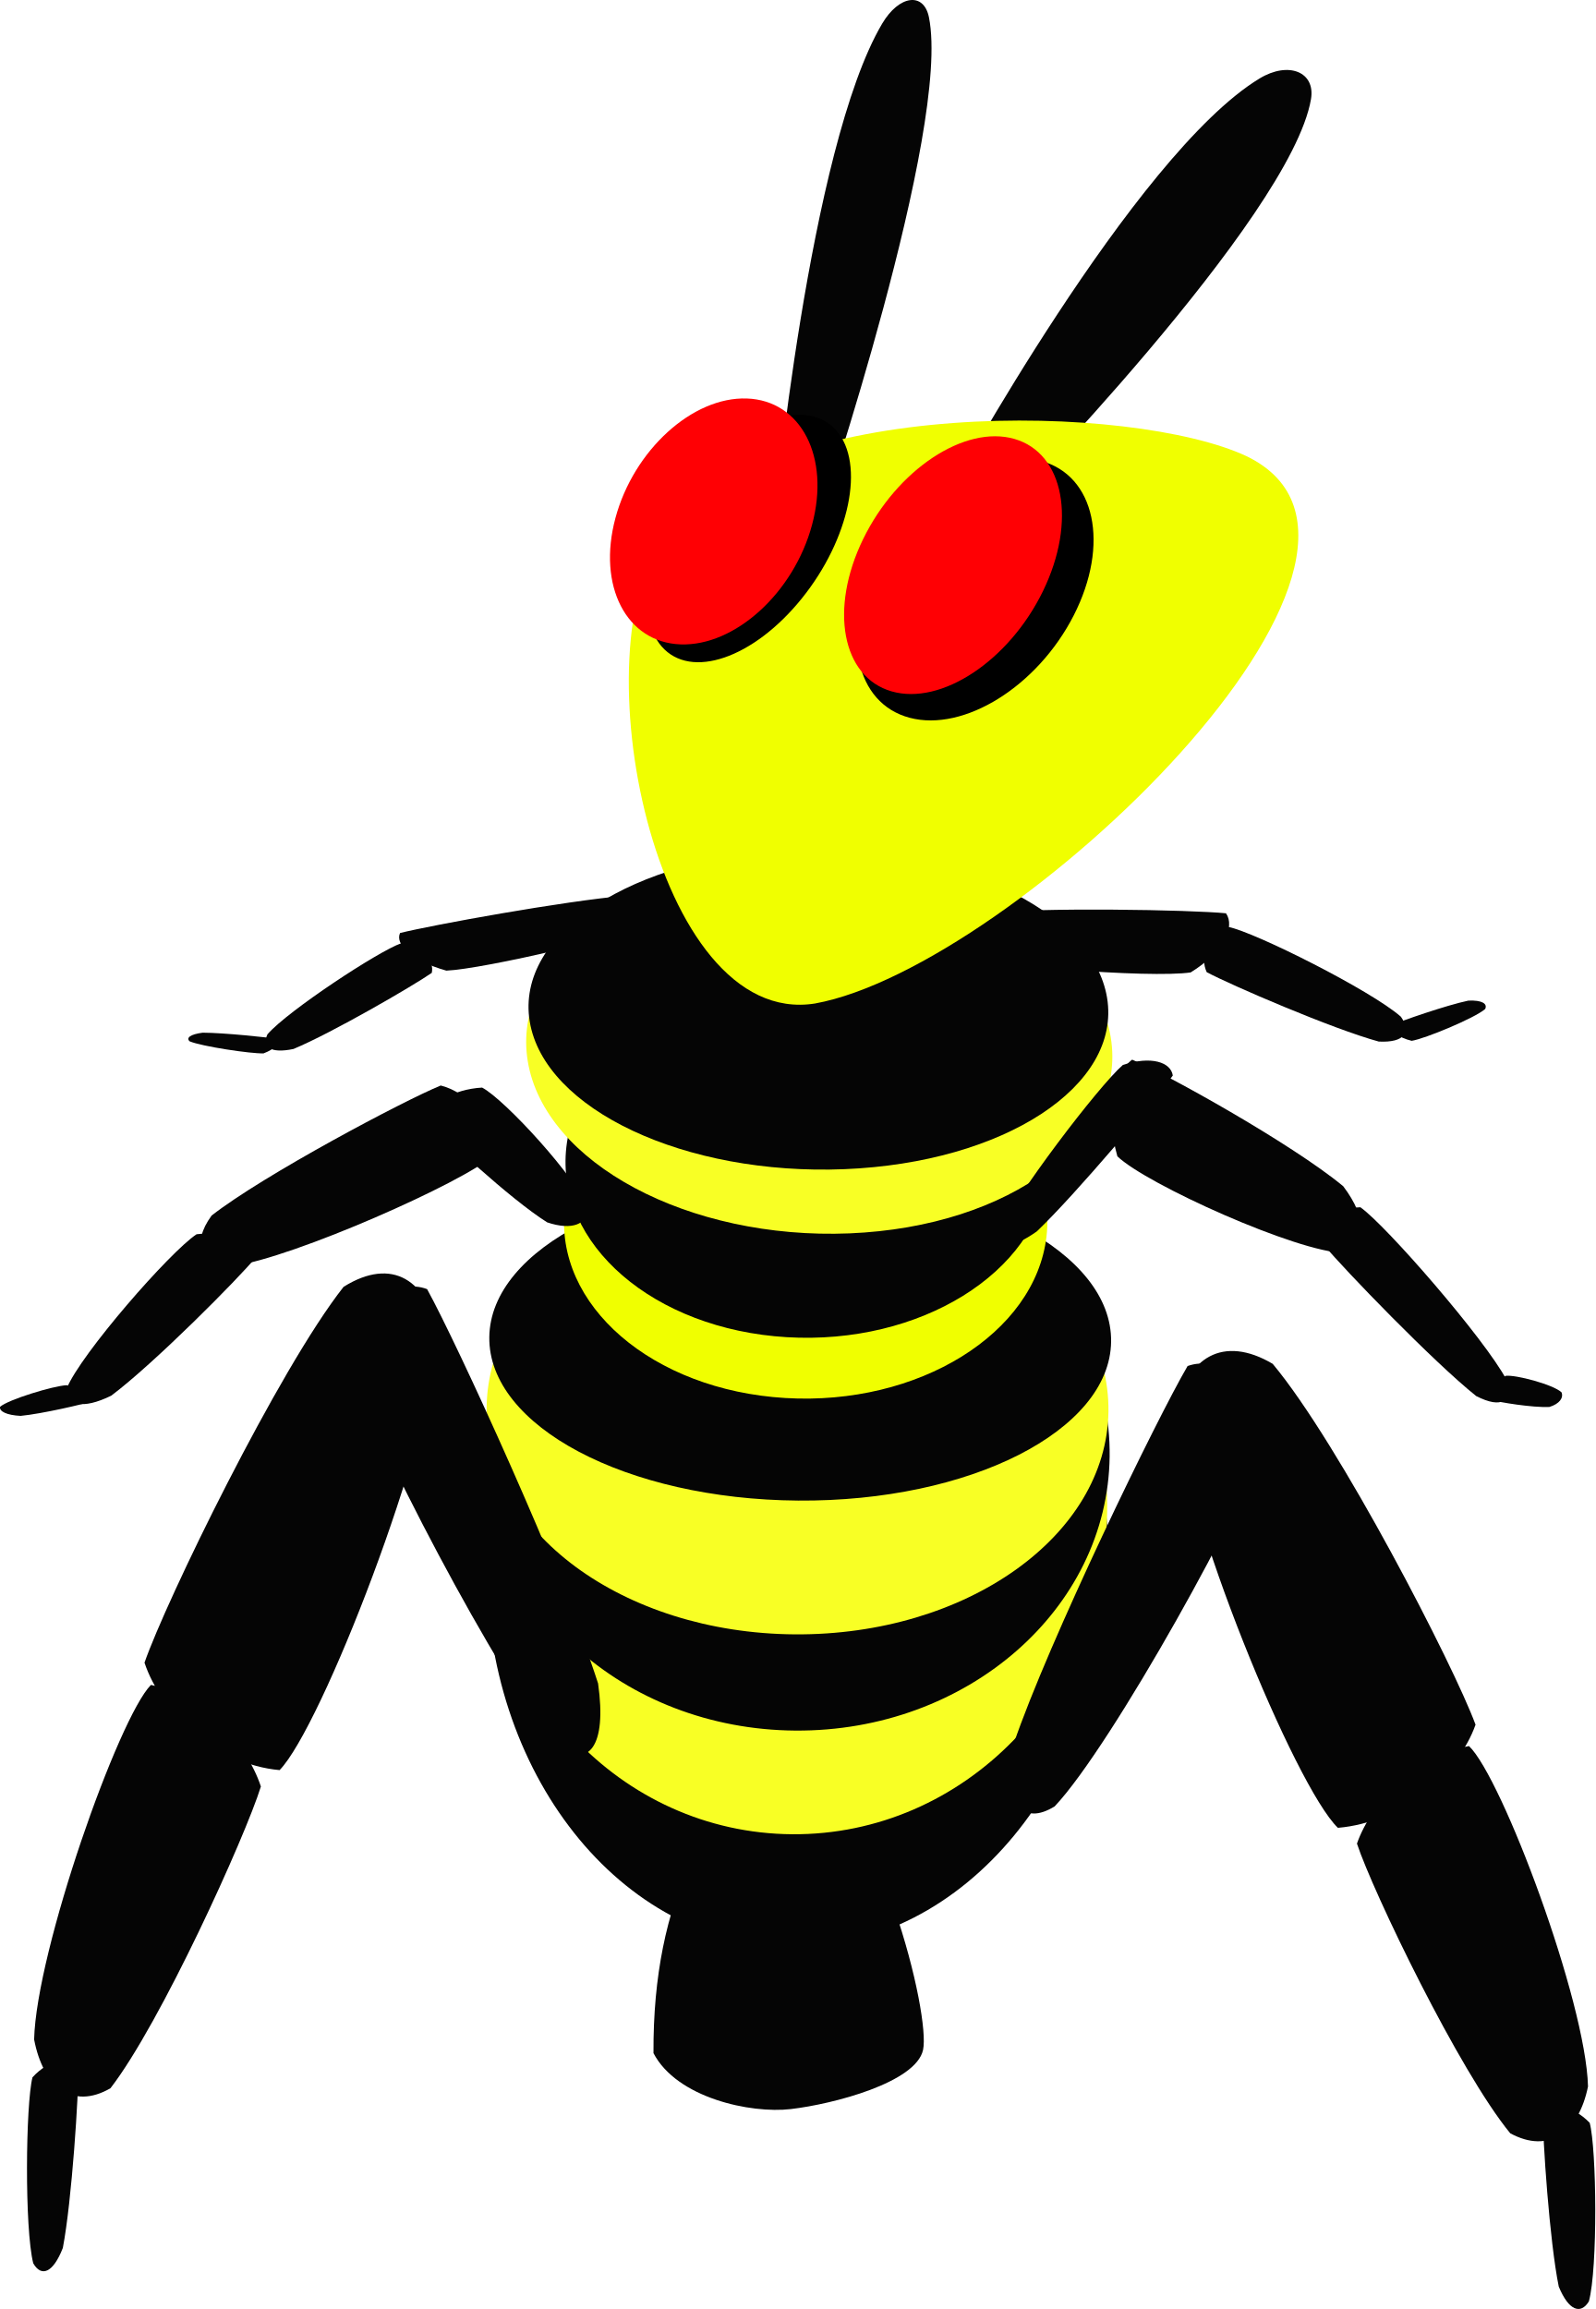
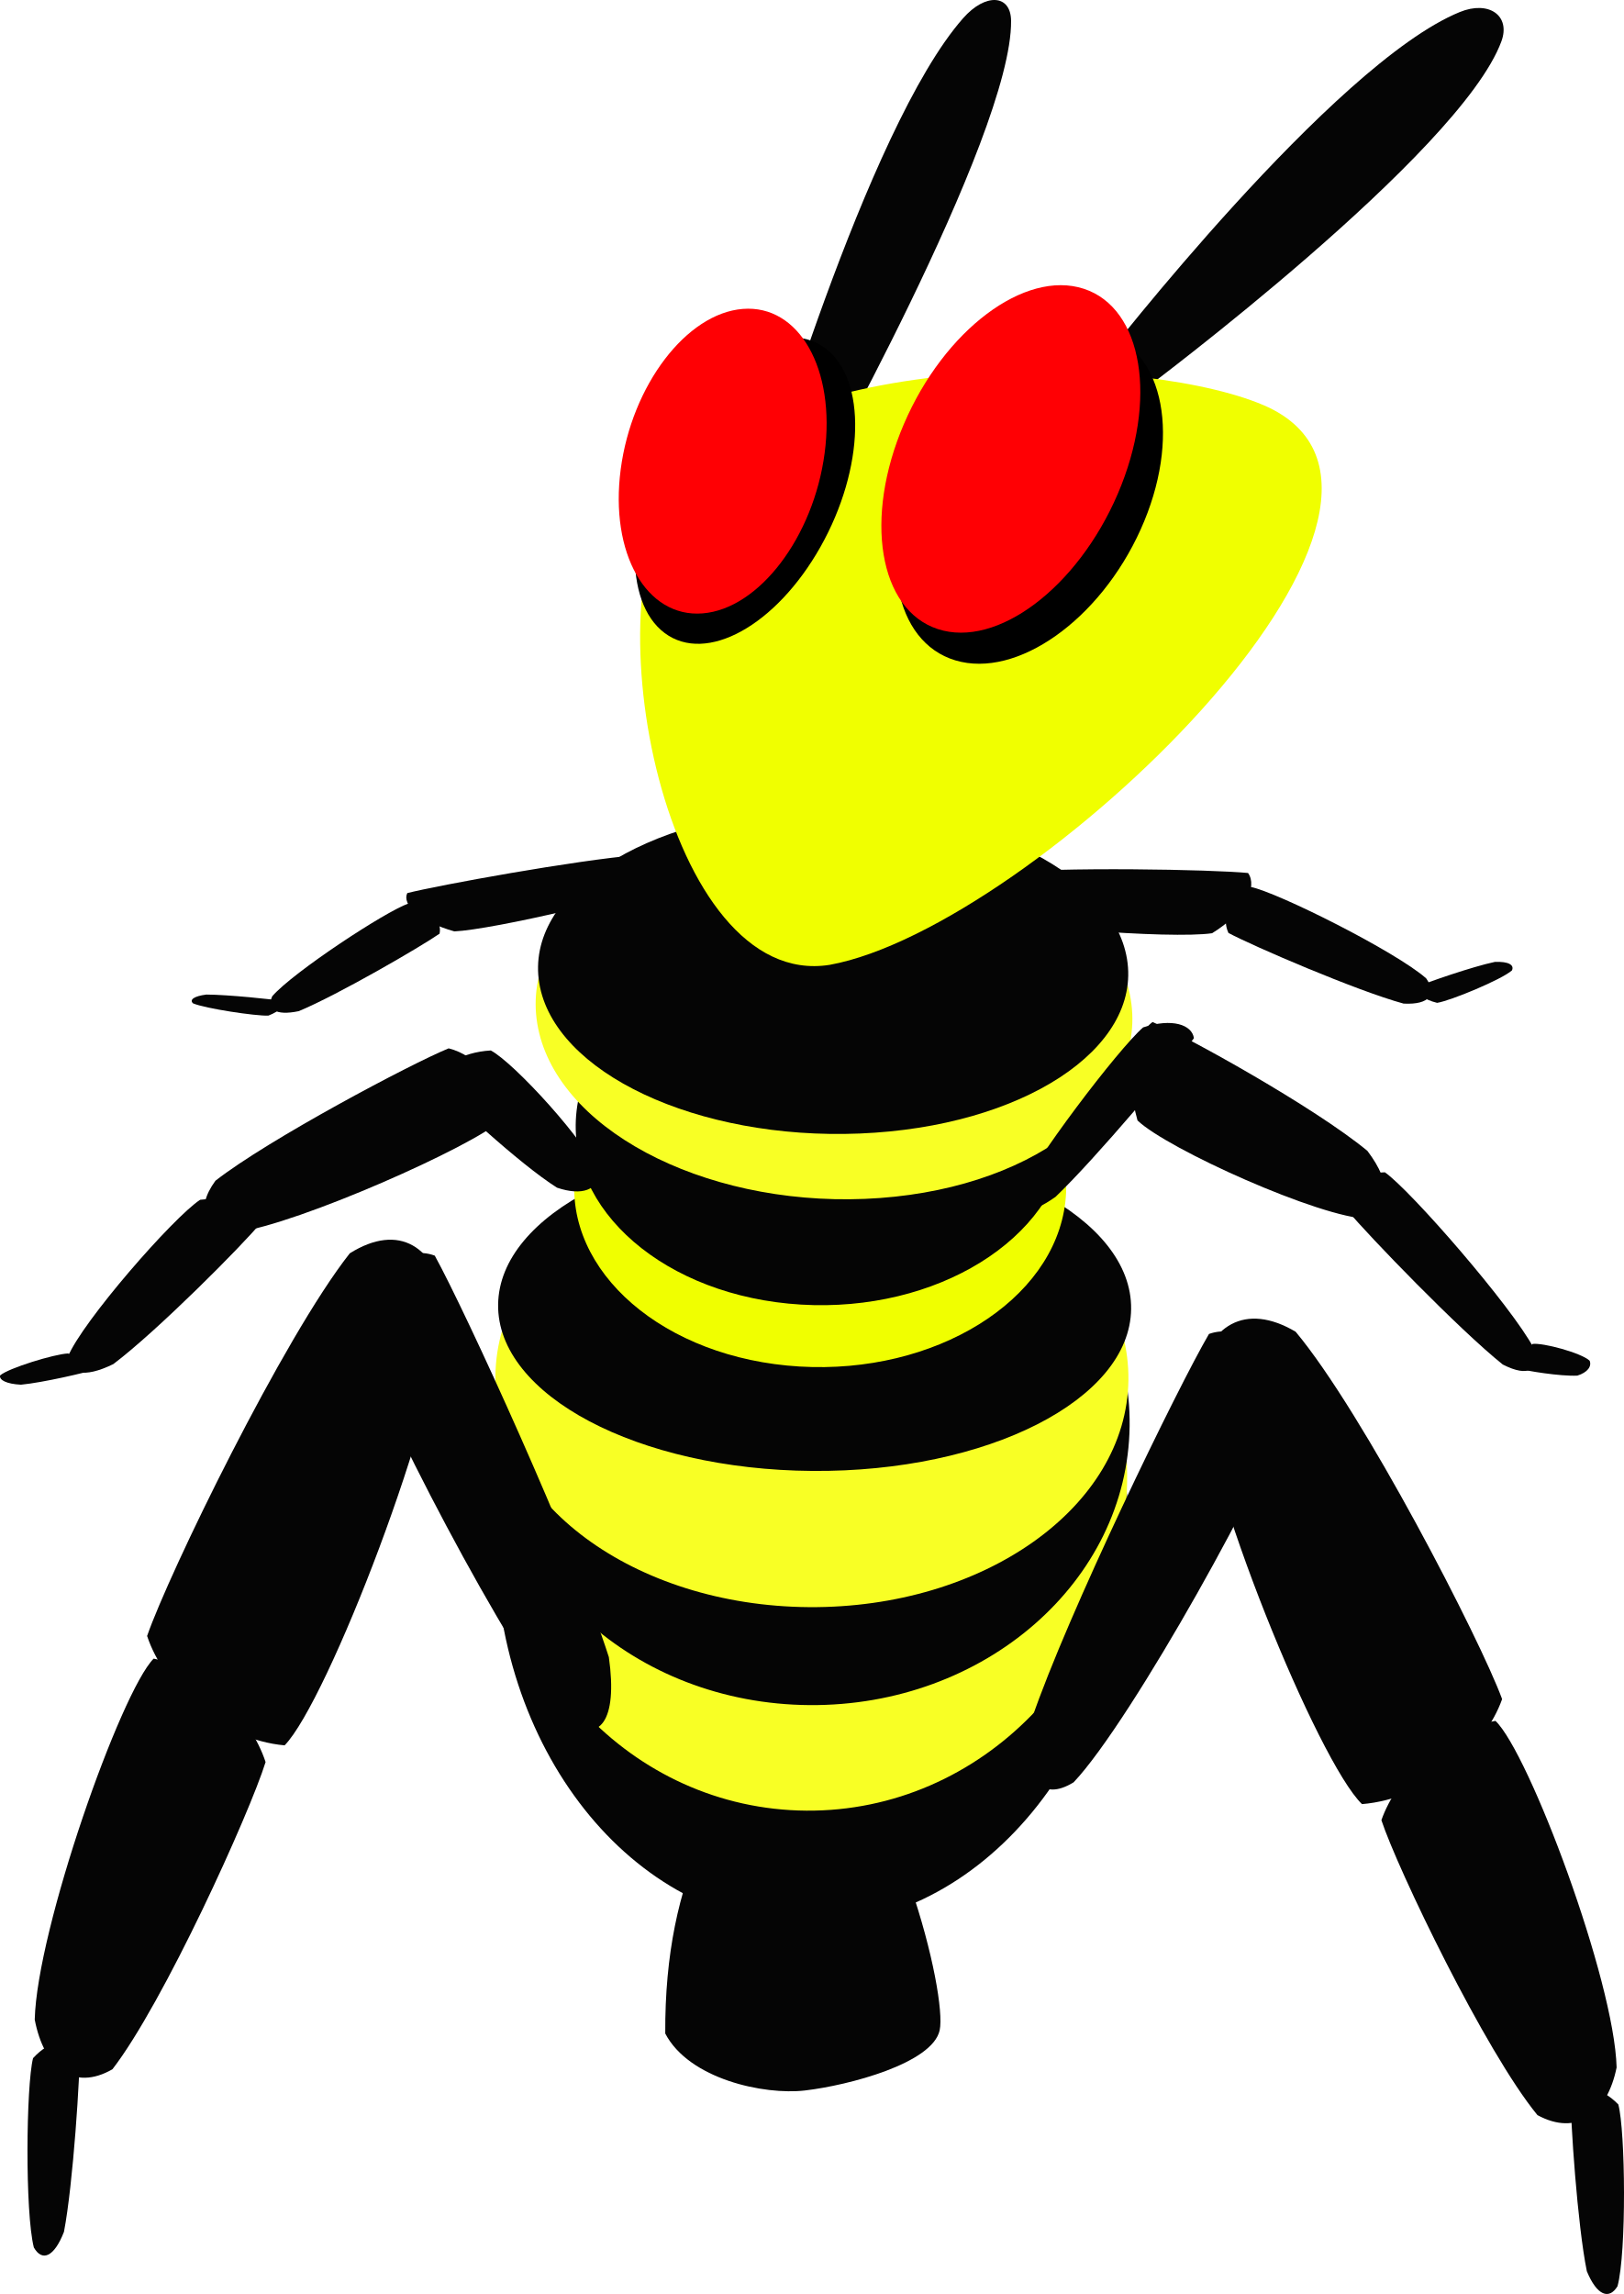
- <svg xmlns="http://www.w3.org/2000/svg" width="408.009" height="590.573" viewBox="0 0 107.952 156.256" version="1.1" id="svg5">
+ <svg xmlns="http://www.w3.org/2000/svg" width="408.009" height="576.295" viewBox="0 0 107.952 152.478" version="1.1" id="svg5">
  <defs id="defs2" />
-   <g id="layer1" transform="translate(-24.77329,-41.63385)">
+   <g id="layer1" transform="translate(-24.77329,-45.41139)">
    <g id="g18128" transform="matrix(0.707974,-1.932761,2.259276,0.3619321,-293.9762,235.147)">
      <path id="path18105" style="fill:#050505;stroke-width:0.068;stroke-linejoin:bevel" d="m 90.073,143.472 c -0.117,0.457 0.143,0.643 0.743,0.364 0.969,-0.724 2.982,-2.711 3.432,-3.235 0.031,-0.413 -0.314,-0.819 -0.916,-0.836 -0.582,0.378 -2.792,2.82 -3.259,3.706 z" />
      <path id="path18000" style="fill:#050505;stroke-width:0.108;stroke-linejoin:bevel" d="m 93.069,140.077 c 0.317,-0.551 0.871,-0.396 1.408,0.593 0.578,1.84 1.271,6.089 1.342,7.11 -0.391,0.406 -1.293,0.341 -2.143,-0.386 -0.406,-1.054 -0.894,-5.952 -0.608,-7.316 z" />
      <path id="path18120" style="fill:#050505;stroke-width:0.085;stroke-linejoin:bevel" d="m 93.328,153.798 c -0.451,0.465 -0.848,0.384 -0.942,-0.366 0.17,-1.428 1.086,-4.774 1.383,-5.586 0.46,-0.355 1.173,-0.373 1.612,0.144 -0.036,0.812 -1.345,4.694 -2.054,5.807 z" />
      <path id="path18122" style="fill:#050505;stroke-width:0.036;stroke-linejoin:bevel" d="m 94.026,156.105 c 0.19,0.019 0.281,-0.185 0.189,-0.562 -0.267,-0.571 -1.027,-1.692 -1.231,-1.932 -0.175,0.034 -0.364,0.327 -0.399,0.745 0.136,0.35 1.083,1.547 1.441,1.749 z" />
    </g>
    <g id="g18138" transform="matrix(-1.109508,-1.296311,-1.949907,0.6009946,446.3156,140.1697)">
      <path id="path18130" style="fill:#050505;stroke-width:0.068;stroke-linejoin:bevel" d="m 90.073,143.472 c -0.117,0.457 0.143,0.643 0.743,0.364 0.969,-0.724 2.982,-2.711 3.432,-3.235 0.031,-0.413 -0.314,-0.819 -0.916,-0.836 -0.582,0.378 -2.792,2.82 -3.259,3.706 z" />
      <path id="path18132" style="fill:#050505;stroke-width:0.108;stroke-linejoin:bevel" d="m 93.069,140.077 c 0.317,-0.551 0.871,-0.396 1.408,0.593 0.578,1.84 1.271,6.089 1.342,7.11 -0.391,0.406 -1.293,0.341 -2.143,-0.386 -0.406,-1.054 -0.894,-5.952 -0.608,-7.316 z" />
      <path id="path18134" style="fill:#050505;stroke-width:0.085;stroke-linejoin:bevel" d="m 93.328,153.798 c -0.451,0.465 -0.848,0.384 -0.942,-0.366 0.17,-1.428 1.086,-4.774 1.383,-5.586 0.46,-0.355 1.173,-0.373 1.612,0.144 -0.036,0.812 -1.345,4.694 -2.054,5.807 z" />
      <path id="path18136" style="fill:#050505;stroke-width:0.036;stroke-linejoin:bevel" d="m 94.026,156.105 c 0.19,0.019 0.281,-0.185 0.189,-0.562 -0.267,-0.571 -1.027,-1.692 -1.231,-1.932 -0.175,0.034 -0.364,0.327 -0.399,0.745 0.136,0.35 1.083,1.547 1.441,1.749 z" />
    </g>
    <path id="path1868" style="fill:#050505;stroke-width:0.524;stroke-linejoin:bevel" d="m 78.285,184.361 c 2.912,-0.34 8.48,-1.806 8.953,-4.006 0.502,-2.335 -2.731,-16.021 -9.068,-22.042 -5.457,5.551 -9.229,11.686 -9.175,22.262 1.582,3.033 6.571,4.104 9.291,3.786 z" />
    <g id="g4846" transform="matrix(0.02128871,-1.662181,-1.960617,-0.01419208,320.0623,276.7467)">
      <ellipse style="fill:#050505;fill-opacity:1;stroke-width:0.277;stroke-linejoin:bevel" id="path846" cx="76.773" cy="123.923" rx="15.65" ry="10.731" />
      <ellipse style="fill:#f8ff25;fill-opacity:1;stroke-width:0.254;stroke-linejoin:bevel" id="ellipse1398" cx="78.945" cy="123.984" rx="13.233" ry="10.731" />
      <ellipse style="fill:#050505;fill-opacity:1;stroke-width:0.234;stroke-linejoin:bevel" id="ellipse1840" cx="81.178" cy="123.923" rx="11.245" ry="10.731" />
      <ellipse style="fill:#f8ff25;fill-opacity:1;stroke-width:0.212;stroke-linejoin:bevel" id="ellipse1842" cx="83.014" cy="123.984" rx="9.164" ry="10.731" />
      <ellipse style="fill:#050505;fill-opacity:1;stroke-width:0.179;stroke-linejoin:bevel" id="ellipse1844" cx="85.86" cy="123.923" rx="6.563" ry="10.731" />
    </g>
    <g id="g14903" transform="matrix(0.202794,-1.752555,-2.164225,-0.1291325,322.8848,322.047)">
      <ellipse style="fill:#f0ff00;fill-opacity:1;stroke-width:0.308;stroke-linejoin:bevel" id="path9417" cx="103.803" cy="122.279" rx="6.793" ry="7.529" />
      <ellipse style="fill:#050505;fill-opacity:1;stroke-width:0.308;stroke-linejoin:bevel" id="ellipse11237" cx="106.139" cy="122.452" rx="6.793" ry="7.529" />
    </g>
    <g id="g4839" transform="matrix(-0.2707554,-1.644851,-2.026291,0.08306778,305.5307,235.2063)">
      <g id="g2870" transform="translate(-24.10479,-22.21545)">
        <ellipse style="fill:#f8ff25;fill-opacity:1;stroke-width:0.183;stroke-linejoin:bevel" id="ellipse4835" cx="103.697" cy="122.777" rx="7.573" ry="9.735" />
        <ellipse style="fill:#050505;fill-opacity:1;stroke-width:0.17;stroke-linejoin:bevel" id="ellipse4833" cx="105.319" cy="122.589" rx="6.563" ry="9.641" />
      </g>
    </g>
    <g id="g18533" transform="matrix(1.322065,1.1984,-1.472864,0.893951,131.3909,-101.9905)">
      <g id="g18112" transform="translate(2.942308,-12.11538)" />
      <g id="g4082" transform="translate(2.258584,0.5316758)">
        <path id="path17998" style="fill:#050505;stroke-width:0.167;stroke-linejoin:bevel" d="m 81.84,151.408 c -0.729,0.762 -1.6,0.499 -2.144,-0.954 -0.307,-2.671 0.059,-8.791 0.305,-10.253 0.799,-0.549 2.285,-0.388 3.446,0.715 0.301,1.536 -0.64,8.566 -1.608,10.492 z" transform="translate(2.942307,-12.11538)" />
        <path id="path18103" style="fill:#050505;stroke-width:0.119;stroke-linejoin:bevel" d="m 82.568,159.692 c 0.557,0.531 1.047,0.221 1.16,-1.009 -0.213,-2.183 -1.351,-7.063 -1.72,-8.212 -0.568,-0.351 -1.447,-0.054 -1.988,0.964 0.047,1.269 1.671,6.817 2.548,8.257 z" transform="translate(2.942307,-12.11538)" />
        <path id="path18107" style="fill:#050505;stroke-width:0.108;stroke-linejoin:bevel" d="m 87.188,139.884 c 0.508,0.486 0.429,1.108 -0.372,1.542 -1.533,0.31 -5.139,0.27 -6.015,0.148 -0.39,-0.543 -0.424,-1.594 0.12,-2.449 0.871,-0.266 5.058,0.147 6.267,0.76 z" transform="translate(2.942307,-12.11538)" />
        <path id="path18118" style="fill:#050505;stroke-width:0.044;stroke-linejoin:bevel" d="m 84.765,149.967 c 0.133,0.164 0.415,0.076 0.728,-0.29 0.371,-0.653 0.91,-2.12 0.992,-2.467 -0.176,-0.11 -0.628,-0.03 -1.084,0.268 -0.25,0.379 -0.716,2.05 -0.636,2.488 z" />
      </g>
    </g>
    <g id="g113312" transform="matrix(2.458299,0,0,2.488666,-106.4386,-186.8899)">
      <path id="path18002" style="fill:#050505;stroke-width:0.159;stroke-linejoin:bevel" d="m 68.722,139.351 c 0.855,0.553 1.364,-0.026 1.117,-1.748 -0.949,-2.926 -3.89,-9.263 -4.707,-10.723 -0.812,-0.304 -1.806,0.379 -2.154,1.945 0.457,1.726 4.208,8.825 5.744,10.525 z" />
      <g id="g887" transform="matrix(-0.2163118,-0.8921807,-0.7907532,0.193509,181.429,167.382)">
        <path id="rect15412" style="fill:#050505;stroke-width:0.238;stroke-linejoin:bevel" d="m 71.551,127.118 c 1.657,-0.109 2.609,0.878 2.076,2.72 -1.922,2.801 -7.778,8.316 -9.394,9.5 -1.566,-0.153 -3.443,-1.562 -4.054,-3.594 0.936,-1.716 8.37,-7.611 11.372,-8.626 z" />
        <path id="path18114" style="fill:#050505;stroke-width:0.195;stroke-linejoin:bevel" d="m 54.178,145.931 c -1.428,0.075 -2.307,-0.697 -1.947,-2.124 1.51,-2.163 6.275,-6.41 7.609,-7.319 1.364,0.128 3.066,1.233 3.707,2.814 -0.716,1.326 -6.827,5.859 -9.369,6.629 z" />
        <path id="path18116" style="fill:#050505;stroke-width:0.08;stroke-linejoin:bevel" d="m 47.743,147.72 c -0.457,-0.152 -0.423,-0.571 0.233,-1.092 1.285,-0.666 4.347,-1.745 5.096,-1.936 0.36,0.225 0.445,0.881 0.029,1.591 -0.725,0.436 -4.3,1.456 -5.358,1.438 z" />
      </g>
    </g>
    <g id="g18545" transform="matrix(-0.5754578,1.71409,1.375798,0.8860407,-30.33586,-138.8546)">
      <g id="g18541" transform="translate(2.942308,-12.11538)" />
      <g id="g4011" transform="translate(-2.659575,1.23833)">
        <path id="path18535" style="fill:#050505;stroke-width:0.167;stroke-linejoin:bevel" d="m 81.84,151.408 c -0.729,0.762 -1.6,0.499 -2.144,-0.954 -0.307,-2.671 0.059,-8.791 0.305,-10.253 0.799,-0.549 2.285,-0.388 3.446,0.715 0.301,1.536 -0.64,8.566 -1.608,10.492 z" transform="translate(2.942308,-12.11539)" />
        <path id="path18537" style="fill:#050505;stroke-width:0.119;stroke-linejoin:bevel" d="m 82.568,159.692 c 0.557,0.531 1.047,0.221 1.16,-1.009 -0.213,-2.183 -1.351,-7.063 -1.72,-8.212 -0.568,-0.351 -1.447,-0.054 -1.988,0.964 0.047,1.269 1.671,6.817 2.548,8.257 z" transform="translate(2.942308,-12.11539)" />
        <path id="path18539" style="fill:#050505;stroke-width:0.108;stroke-linejoin:bevel" d="m 88.394,137.158 c 0.557,0.141 0.317,0.716 -0.828,1.521 -2.074,1.095 -6.782,3.011 -7.9,3.381 -0.39,-0.254 -0.202,-1.135 0.699,-2.162 1.198,-0.699 6.584,-2.611 8.029,-2.74 z" transform="translate(2.942308,-12.11539)" />
        <path id="path18543" style="fill:#050505;stroke-width:0.044;stroke-linejoin:bevel" d="m 84.765,149.967 c 0.133,0.164 0.415,0.076 0.728,-0.29 0.371,-0.653 0.91,-2.12 0.992,-2.467 -0.176,-0.11 -0.628,-0.03 -1.084,0.268 -0.25,0.379 -0.716,2.05 -0.636,2.488 z" />
      </g>
    </g>
-     <g id="g2880" transform="translate(-41.12098,-5.38489)">
-       <path id="path117403" style="fill:#050505;stroke-width:3.058;stroke-linecap:round;stroke-linejoin:round" d="m 130.18,80.315 3.48,1.399 c 0,0 19.581,-19.955 20.951,-27.986 0.315,-1.846 -1.524,-2.586 -3.48,-1.399 -8.506,5.162 -20.951,27.986 -20.951,27.986 z" />
-       <path id="rect115545" style="fill:#050505;stroke-width:2.767;stroke-linecap:round;stroke-linejoin:round" d="m 118.267,82.388 3.164,-0.429 c 0,0 8.843,-26.251 7.326,-33.771 -0.349,-1.729 -2.021,-1.502 -3.164,0.429 -4.97,8.4 -7.326,33.771 -7.326,33.771 z" />
-       <path id="ellipse4848" style="fill:#f0ff00;stroke-width:0.406;stroke-linejoin:bevel" d="m 150.251,77.89 c -7.68,-3.598 -32.183,-4.145 -39.367,5.274 -5.812,7.621 -0.76,33.504 10.163,31.764 13.462,-2.434 42.773,-30.48 29.204,-37.038 z" />
-       <ellipse style="fill:#000000;fill-opacity:1;stroke-width:0.152;stroke-linejoin:bevel" id="ellipse8524" cx="33.561" cy="-145.332" rx="9.4" ry="5.405" transform="matrix(0.628686,-0.7776592,-0.6570193,-0.7538737,0,0)" />
-       <g id="g1908" transform="matrix(-2.962443,0.5773018,0.2772937,2.36241,407.8716,-238.9244)" style="fill:#ff0004;fill-opacity:1">
-         <ellipse style="fill:#ff0004;fill-opacity:1;stroke-width:0.06;stroke-linejoin:bevel" id="ellipse9386" cx="-135.416" cy="70.236" rx="3.431" ry="2.276" transform="matrix(-0.3093539,-0.950947,0.9605961,-0.277948,0,0)" />
-       </g>
-       <ellipse style="fill:#000000;fill-opacity:1;stroke-width:0.175;stroke-linejoin:bevel" id="ellipse4850" cx="51.42" cy="160.611" rx="9.76" ry="6.896" transform="matrix(-0.4545831,0.8907044,0.9667057,0.2558906,0,0)" />
-       <ellipse style="fill:#ff0004;fill-opacity:1;stroke-width:0.166;stroke-linejoin:bevel" id="ellipse8628" cx="46.53" cy="156.872" rx="9.499" ry="6.336" transform="matrix(-0.4374724,0.8992319,0.9609262,0.2768048,0,0)" />
+     <path id="path117403" style="fill:#050505;stroke-width:2.849;stroke-linecap:round;stroke-linejoin:round" d="m 98.14,69.291 2.766,1.95 c 0,0 20.928,-15.64 23.671,-23.079 0.631,-1.71 -0.832,-2.741 -2.766,-1.95 C 113.395,49.652 98.14,69.291 98.14,69.291 Z" />
+     <path id="rect115545" style="fill:#050505;stroke-width:2.767;stroke-linecap:round;stroke-linejoin:round" d="m 75.283,78.426 3.188,0.17 c 0,0 13.597,-24.134 13.513,-31.805 -0.019,-1.763 -1.704,-1.853 -3.188,-0.17 C 82.342,53.943 75.283,78.426 75.283,78.426 Z" />
+     <path id="ellipse4848" style="fill:#f0ff00;stroke-width:0.406;stroke-linejoin:bevel" d="m 109.13,72.505 c -7.68,-3.598 -32.183,-4.145 -39.367,5.274 -5.812,7.621 -0.76,33.504 10.163,31.764 13.462,-2.434 42.773,-30.48 29.204,-37.038 z" />
+     <ellipse style="fill:#000000;fill-opacity:1;stroke-width:0.176;stroke-linejoin:bevel" id="ellipse8524" cx="-18.147" cy="-103.902" rx="10.867" ry="6.259" transform="matrix(0.4914478,-0.870907,-0.8008894,-0.5988123,0,0)" />
+     <g id="g1908" transform="matrix(-2.941908,1.046693,0.5484567,2.760778,334.62,-340.022)" style="fill:#ff0004;fill-opacity:1">
+       <ellipse style="fill:#ff0004;fill-opacity:1;stroke-width:0.06;stroke-linejoin:bevel" id="ellipse9386" cx="-135.416" cy="70.236" rx="3.431" ry="2.276" transform="matrix(-0.3093539,-0.950947,0.9605961,-0.277948,0,0)" />
    </g>
+     <ellipse style="fill:#000000;fill-opacity:1;stroke-width:0.205;stroke-linejoin:bevel" id="ellipse4850" cx="48.787" cy="118.232" rx="11.965" ry="7.716" transform="matrix(-0.4111349,0.9115745,0.9579488,0.2869392,0,0)" />
+     <ellipse style="fill:#ff0004;fill-opacity:1;stroke-width:0.205;stroke-linejoin:bevel" id="ellipse8628" cx="43.775" cy="114.906" rx="12.307" ry="7.478" transform="matrix(-0.3942015,0.9190241,0.9505533,0.3105615,0,0)" />
    <g id="g113404" transform="matrix(-2.504825,0,0,2.389432,268.2842,-169.0951)">
      <path id="path113394" style="fill:#050505;stroke-width:0.159;stroke-linejoin:bevel" d="m 68.722,139.351 c 0.855,0.553 1.364,-0.026 1.117,-1.748 -0.949,-2.926 -3.89,-9.263 -4.707,-10.723 -0.812,-0.304 -1.806,0.379 -2.154,1.945 0.457,1.726 4.208,8.825 5.744,10.525 z" />
      <g id="g113402" transform="matrix(-0.2163118,-0.8921807,-0.7907532,0.193509,181.429,167.382)">
        <path id="path113396" style="fill:#050505;stroke-width:0.238;stroke-linejoin:bevel" d="m 71.551,127.118 c 1.657,-0.109 2.609,0.878 2.076,2.72 -1.922,2.801 -7.778,8.316 -9.394,9.5 -1.566,-0.153 -3.443,-1.562 -4.054,-3.594 0.936,-1.716 8.37,-7.611 11.372,-8.626 z" />
        <path id="path113398" style="fill:#050505;stroke-width:0.195;stroke-linejoin:bevel" d="m 54.178,145.931 c -1.428,0.075 -2.307,-0.697 -1.947,-2.124 1.51,-2.163 6.275,-6.41 7.609,-7.319 1.364,0.128 3.066,1.233 3.707,2.814 -0.716,1.326 -6.827,5.859 -9.369,6.629 z" />
        <path id="path113400" style="fill:#050505;stroke-width:0.08;stroke-linejoin:bevel" d="m 47.743,147.72 c -0.457,-0.152 -0.423,-0.571 0.233,-1.092 1.285,-0.666 4.347,-1.745 5.096,-1.936 0.36,0.225 0.445,0.881 0.029,1.591 -0.725,0.436 -4.3,1.456 -5.358,1.438 z" />
      </g>
    </g>
  </g>
</svg>
